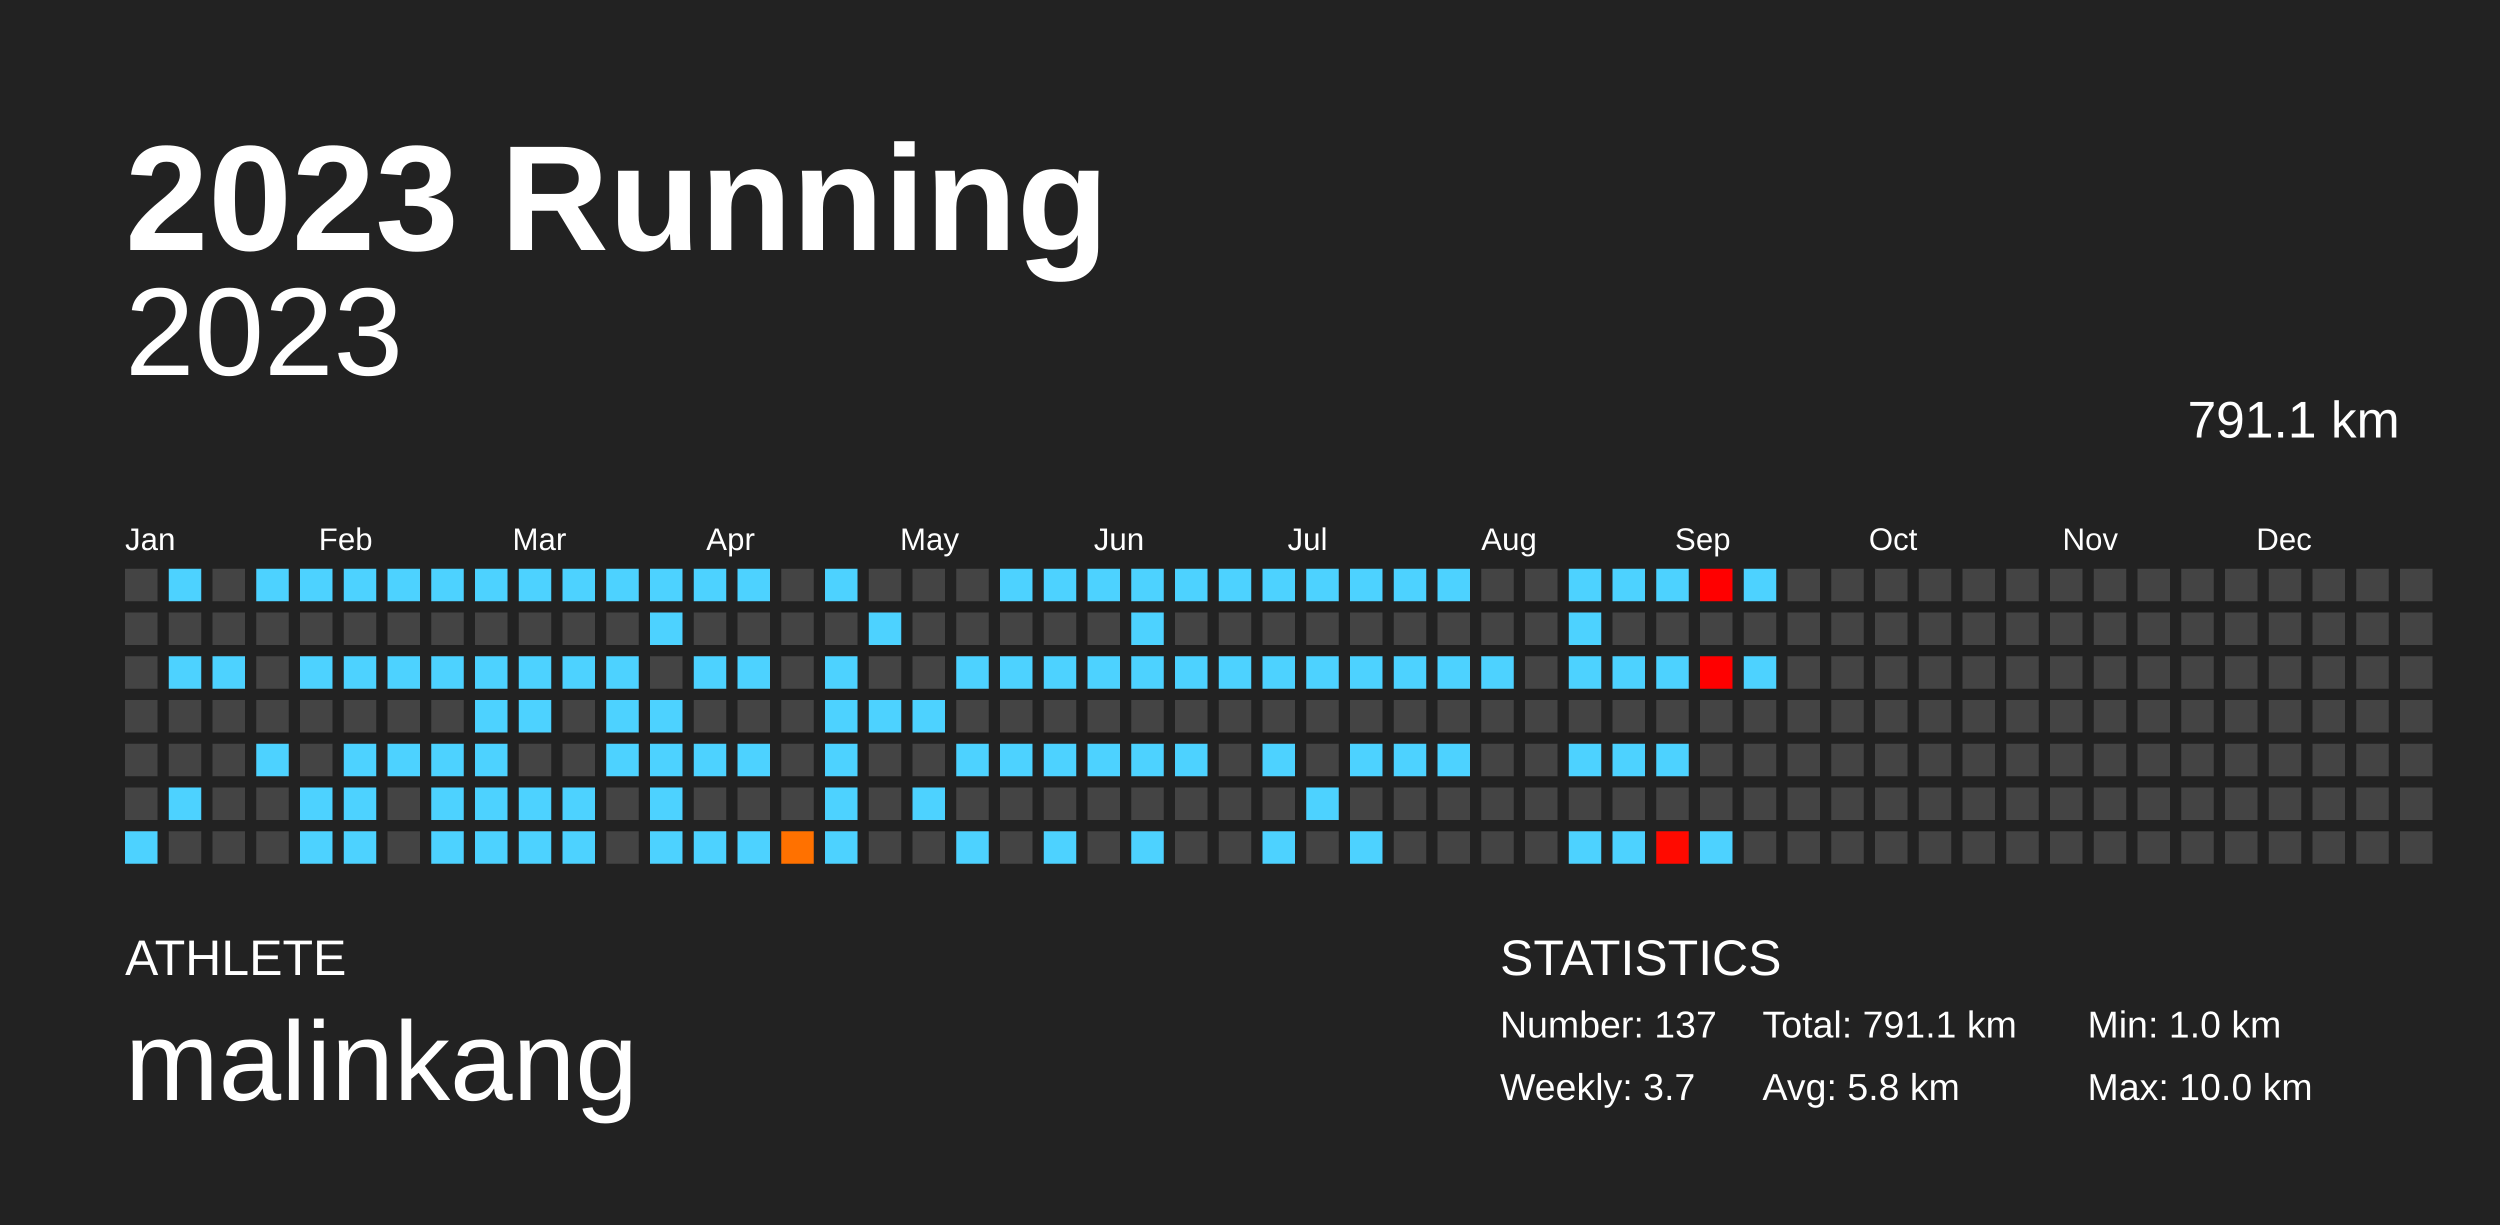
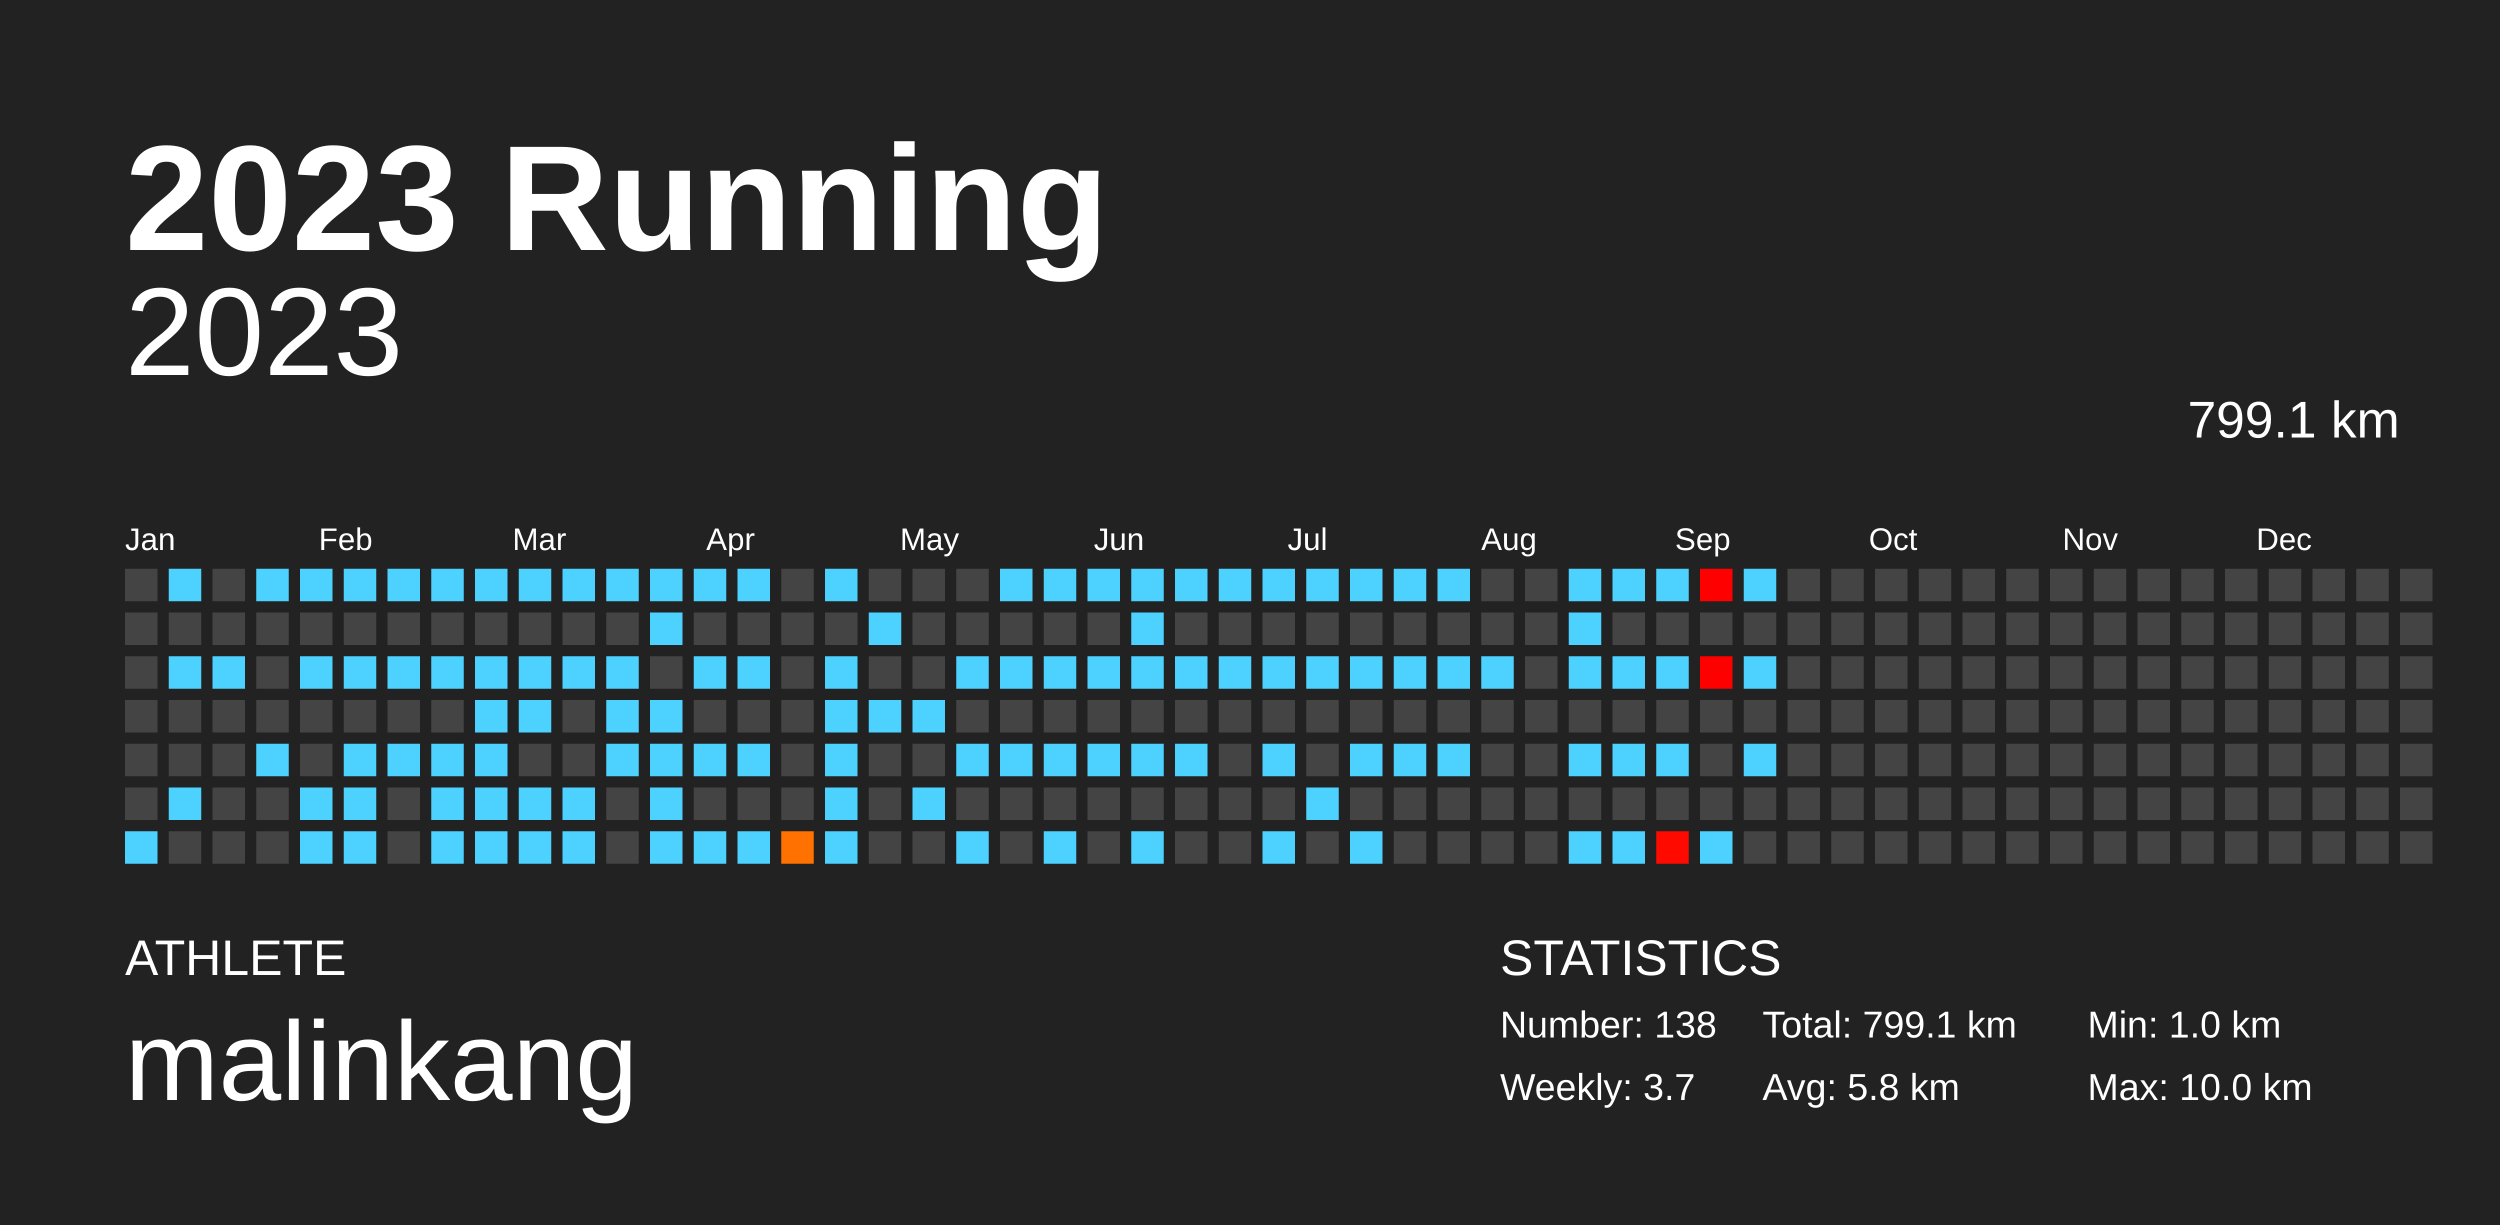
<svg xmlns="http://www.w3.org/2000/svg" baseProfile="full" height="98mm" version="1.1" viewBox="0,0,200,98" width="200mm">
  <defs />
  <rect fill="#222222" height="98" width="200" x="0" y="0" />
  <text fill="#FFFFFF" style="font-size:12px; font-family:Arial; font-weight:bold;" x="10" y="20">2023 Running</text>
  <text fill="#FFFFFF" style="font-size:4px; font-family:Arial" x="10" y="78">ATHLETE</text>
  <text fill="#FFFFFF" style="font-size:9px; font-family:Arial" x="10" y="88">malinkang</text>
  <text fill="#FFFFFF" style="font-size:4px; font-family:Arial" x="120" y="78">STATISTICS</text>
-   <text fill="#FFFFFF" style="font-size:3px; font-family:Arial" x="120" y="83">Number: 137</text>
+   <text fill="#FFFFFF" style="font-size:3px; font-family:Arial" x="120" y="83">Number: 138</text>
  <text fill="#FFFFFF" style="font-size:3px; font-family:Arial" x="120" y="88">Weekly: 3.7</text>
-   <text fill="#FFFFFF" style="font-size:3px; font-family:Arial" x="141" y="83">Total: 791.1 km</text>
+   <text fill="#FFFFFF" style="font-size:3px; font-family:Arial" x="141" y="83">Total: 799.1 km</text>
  <text fill="#FFFFFF" style="font-size:3px; font-family:Arial" x="141" y="88">Avg: 5.8 km</text>
  <text fill="#FFFFFF" style="font-size:3px; font-family:Arial" x="167" y="83">Min: 1.0 km</text>
  <text fill="#FFFFFF" style="font-size:3px; font-family:Arial" x="167" y="88">Max: 10.0 km</text>
  <text alignment-baseline="hanging" fill="#FFFFFF" style="font-size:10.0px; font-family:Arial;" x="10" y="30">2023</text>
-   <text alignment-baseline="hanging" fill="#FFFFFF" style="font-size:4.125px; font-family:Arial;" x="175" y="35">791.1 km</text>
+   <text alignment-baseline="hanging" fill="#FFFFFF" style="font-size:4.125px; font-family:Arial;" x="175" y="35">799.1 km</text>
  <text fill="#FFFFFF" style="font-size:2.5px; font-family:Arial" x="10.0" y="44">Jan</text>
  <text fill="#FFFFFF" style="font-size:2.5px; font-family:Arial" x="25.5" y="44">Feb</text>
  <text fill="#FFFFFF" style="font-size:2.5px; font-family:Arial" x="41.0" y="44">Mar</text>
  <text fill="#FFFFFF" style="font-size:2.5px; font-family:Arial" x="56.5" y="44">Apr</text>
  <text fill="#FFFFFF" style="font-size:2.5px; font-family:Arial" x="72.0" y="44">May</text>
  <text fill="#FFFFFF" style="font-size:2.5px; font-family:Arial" x="87.5" y="44">Jun</text>
  <text fill="#FFFFFF" style="font-size:2.5px; font-family:Arial" x="103.0" y="44">Jul</text>
  <text fill="#FFFFFF" style="font-size:2.5px; font-family:Arial" x="118.5" y="44">Aug</text>
  <text fill="#FFFFFF" style="font-size:2.5px; font-family:Arial" x="134.0" y="44">Sep</text>
  <text fill="#FFFFFF" style="font-size:2.5px; font-family:Arial" x="149.5" y="44">Oct</text>
  <text fill="#FFFFFF" style="font-size:2.5px; font-family:Arial" x="165.0" y="44">Nov</text>
  <text fill="#FFFFFF" style="font-size:2.5px; font-family:Arial" x="180.5" y="44">Dec</text>
  <rect fill="#444444" height="2.6" width="2.6" x="10.0" y="45.5" />
  <rect fill="#444444" height="2.6" width="2.6" x="10.0" y="49.0" />
  <rect fill="#444444" height="2.6" width="2.6" x="10.0" y="52.5" />
  <rect fill="#444444" height="2.6" width="2.6" x="10.0" y="56.0" />
  <rect fill="#444444" height="2.6" width="2.6" x="10.0" y="59.5" />
  <rect fill="#444444" height="2.6" width="2.6" x="10.0" y="63.0" />
  <rect fill="#4dd2ff" height="2.6" width="2.6" x="10.0" y="66.5" />
  <rect fill="#4dd2ff" height="2.6" width="2.6" x="13.5" y="45.5" />
  <rect fill="#444444" height="2.6" width="2.6" x="13.5" y="49.0" />
  <rect fill="#4dd2ff" height="2.6" width="2.6" x="13.5" y="52.5" />
  <rect fill="#444444" height="2.6" width="2.6" x="13.5" y="56.0" />
  <rect fill="#444444" height="2.6" width="2.6" x="13.5" y="59.5" />
  <rect fill="#4dd2ff" height="2.6" width="2.6" x="13.5" y="63.0" />
  <rect fill="#444444" height="2.6" width="2.6" x="13.5" y="66.5" />
  <rect fill="#444444" height="2.6" width="2.6" x="17.0" y="45.5" />
  <rect fill="#444444" height="2.6" width="2.6" x="17.0" y="49.0" />
  <rect fill="#4dd2ff" height="2.6" width="2.6" x="17.0" y="52.5" />
  <rect fill="#444444" height="2.6" width="2.6" x="17.0" y="56.0" />
  <rect fill="#444444" height="2.6" width="2.6" x="17.0" y="59.5" />
  <rect fill="#444444" height="2.6" width="2.6" x="17.0" y="63.0" />
  <rect fill="#444444" height="2.6" width="2.6" x="17.0" y="66.5" />
  <rect fill="#4dd2ff" height="2.6" width="2.6" x="20.5" y="45.5" />
  <rect fill="#444444" height="2.6" width="2.6" x="20.5" y="49.0" />
  <rect fill="#444444" height="2.6" width="2.6" x="20.5" y="52.5" />
  <rect fill="#444444" height="2.6" width="2.6" x="20.5" y="56.0" />
  <rect fill="#4dd2ff" height="2.6" width="2.6" x="20.5" y="59.5" />
  <rect fill="#444444" height="2.6" width="2.6" x="20.5" y="63.0" />
  <rect fill="#444444" height="2.6" width="2.6" x="20.5" y="66.5" />
  <rect fill="#4dd2ff" height="2.6" width="2.6" x="24.0" y="45.5" />
  <rect fill="#444444" height="2.6" width="2.6" x="24.0" y="49.0" />
  <rect fill="#4dd2ff" height="2.6" width="2.6" x="24.0" y="52.5" />
  <rect fill="#444444" height="2.6" width="2.6" x="24.0" y="56.0" />
  <rect fill="#444444" height="2.6" width="2.6" x="24.0" y="59.5" />
  <rect fill="#4dd2ff" height="2.6" width="2.6" x="24.0" y="63.0" />
  <rect fill="#4dd2ff" height="2.6" width="2.6" x="24.0" y="66.5" />
  <rect fill="#4dd2ff" height="2.6" width="2.6" x="27.5" y="45.5" />
  <rect fill="#444444" height="2.6" width="2.6" x="27.5" y="49.0" />
  <rect fill="#4dd2ff" height="2.6" width="2.6" x="27.5" y="52.5" />
  <rect fill="#444444" height="2.6" width="2.6" x="27.5" y="56.0" />
  <rect fill="#4dd2ff" height="2.6" width="2.6" x="27.5" y="59.5" />
  <rect fill="#4dd2ff" height="2.6" width="2.6" x="27.5" y="63.0" />
  <rect fill="#4dd2ff" height="2.6" width="2.6" x="27.5" y="66.5" />
  <rect fill="#4dd2ff" height="2.6" width="2.6" x="31.0" y="45.5" />
  <rect fill="#444444" height="2.6" width="2.6" x="31.0" y="49.0" />
  <rect fill="#4dd2ff" height="2.6" width="2.6" x="31.0" y="52.5" />
  <rect fill="#444444" height="2.6" width="2.6" x="31.0" y="56.0" />
  <rect fill="#4dd2ff" height="2.6" width="2.6" x="31.0" y="59.5" />
  <rect fill="#444444" height="2.6" width="2.6" x="31.0" y="63.0" />
  <rect fill="#444444" height="2.6" width="2.6" x="31.0" y="66.5" />
  <rect fill="#4dd2ff" height="2.6" width="2.6" x="34.5" y="45.5" />
  <rect fill="#444444" height="2.6" width="2.6" x="34.5" y="49.0" />
  <rect fill="#4dd2ff" height="2.6" width="2.6" x="34.5" y="52.5" />
  <rect fill="#444444" height="2.6" width="2.6" x="34.5" y="56.0" />
  <rect fill="#4dd2ff" height="2.6" width="2.6" x="34.5" y="59.5" />
  <rect fill="#4dd2ff" height="2.6" width="2.6" x="34.5" y="63.0" />
  <rect fill="#4dd2ff" height="2.6" width="2.6" x="34.5" y="66.5" />
  <rect fill="#4dd2ff" height="2.6" width="2.6" x="38.0" y="45.5" />
  <rect fill="#444444" height="2.6" width="2.6" x="38.0" y="49.0" />
  <rect fill="#4dd2ff" height="2.6" width="2.6" x="38.0" y="52.5" />
  <rect fill="#4dd2ff" height="2.6" width="2.6" x="38.0" y="56.0" />
  <rect fill="#4dd2ff" height="2.6" width="2.6" x="38.0" y="59.5" />
  <rect fill="#4dd2ff" height="2.6" width="2.6" x="38.0" y="63.0" />
  <rect fill="#4dd2ff" height="2.6" width="2.6" x="38.0" y="66.5" />
  <rect fill="#4dd2ff" height="2.6" width="2.6" x="41.5" y="45.5" />
  <rect fill="#444444" height="2.6" width="2.6" x="41.5" y="49.0" />
  <rect fill="#4dd2ff" height="2.6" width="2.6" x="41.5" y="52.5" />
  <rect fill="#4dd2ff" height="2.6" width="2.6" x="41.5" y="56.0" />
  <rect fill="#444444" height="2.6" width="2.6" x="41.5" y="59.5" />
  <rect fill="#4dd2ff" height="2.6" width="2.6" x="41.5" y="63.0" />
  <rect fill="#4dd2ff" height="2.6" width="2.6" x="41.5" y="66.5" />
  <rect fill="#4dd2ff" height="2.6" width="2.6" x="45.0" y="45.5" />
  <rect fill="#444444" height="2.6" width="2.6" x="45.0" y="49.0" />
  <rect fill="#4dd2ff" height="2.6" width="2.6" x="45.0" y="52.5" />
  <rect fill="#444444" height="2.6" width="2.6" x="45.0" y="56.0" />
  <rect fill="#444444" height="2.6" width="2.6" x="45.0" y="59.5" />
  <rect fill="#4dd2ff" height="2.6" width="2.6" x="45.0" y="63.0" />
  <rect fill="#4dd2ff" height="2.6" width="2.6" x="45.0" y="66.5" />
  <rect fill="#4dd2ff" height="2.6" width="2.6" x="48.5" y="45.5" />
  <rect fill="#444444" height="2.6" width="2.6" x="48.5" y="49.0" />
  <rect fill="#4dd2ff" height="2.6" width="2.6" x="48.5" y="52.5" />
  <rect fill="#4dd2ff" height="2.6" width="2.6" x="48.5" y="56.0" />
  <rect fill="#4dd2ff" height="2.6" width="2.6" x="48.5" y="59.5" />
  <rect fill="#444444" height="2.6" width="2.6" x="48.5" y="63.0" />
  <rect fill="#444444" height="2.6" width="2.6" x="48.5" y="66.5" />
  <rect fill="#4dd2ff" height="2.6" width="2.6" x="52.0" y="45.5" />
  <rect fill="#4dd2ff" height="2.6" width="2.6" x="52.0" y="49.0" />
  <rect fill="#444444" height="2.6" width="2.6" x="52.0" y="52.5" />
  <rect fill="#4dd2ff" height="2.6" width="2.6" x="52.0" y="56.0" />
  <rect fill="#4dd2ff" height="2.6" width="2.6" x="52.0" y="59.5" />
  <rect fill="#4dd2ff" height="2.6" width="2.6" x="52.0" y="63.0" />
  <rect fill="#4dd2ff" height="2.6" width="2.6" x="52.0" y="66.5" />
  <rect fill="#4dd2ff" height="2.6" width="2.6" x="55.5" y="45.5" />
  <rect fill="#444444" height="2.6" width="2.6" x="55.5" y="49.0" />
  <rect fill="#4dd2ff" height="2.6" width="2.6" x="55.5" y="52.5" />
  <rect fill="#444444" height="2.6" width="2.6" x="55.5" y="56.0" />
  <rect fill="#4dd2ff" height="2.6" width="2.6" x="55.5" y="59.5" />
  <rect fill="#444444" height="2.6" width="2.6" x="55.5" y="63.0" />
  <rect fill="#4dd2ff" height="2.6" width="2.6" x="55.5" y="66.5" />
  <rect fill="#4dd2ff" height="2.6" width="2.6" x="59.0" y="45.5" />
  <rect fill="#444444" height="2.6" width="2.6" x="59.0" y="49.0" />
  <rect fill="#4dd2ff" height="2.6" width="2.6" x="59.0" y="52.5" />
  <rect fill="#444444" height="2.6" width="2.6" x="59.0" y="56.0" />
  <rect fill="#4dd2ff" height="2.6" width="2.6" x="59.0" y="59.5" />
  <rect fill="#444444" height="2.6" width="2.6" x="59.0" y="63.0" />
  <rect fill="#4dd2ff" height="2.6" width="2.6" x="59.0" y="66.5" />
  <rect fill="#444444" height="2.6" width="2.6" x="62.5" y="45.5" />
  <rect fill="#444444" height="2.6" width="2.6" x="62.5" y="49.0" />
  <rect fill="#444444" height="2.6" width="2.6" x="62.5" y="52.5" />
  <rect fill="#444444" height="2.6" width="2.6" x="62.5" y="56.0" />
  <rect fill="#444444" height="2.6" width="2.6" x="62.5" y="59.5" />
  <rect fill="#444444" height="2.6" width="2.6" x="62.5" y="63.0" />
  <rect fill="#ff7100" height="2.6" width="2.6" x="62.5" y="66.5" />
  <rect fill="#4dd2ff" height="2.6" width="2.6" x="66.0" y="45.5" />
  <rect fill="#444444" height="2.6" width="2.6" x="66.0" y="49.0" />
  <rect fill="#4dd2ff" height="2.6" width="2.6" x="66.0" y="52.5" />
  <rect fill="#4dd2ff" height="2.6" width="2.6" x="66.0" y="56.0" />
  <rect fill="#4dd2ff" height="2.6" width="2.6" x="66.0" y="59.5" />
  <rect fill="#4dd2ff" height="2.6" width="2.6" x="66.0" y="63.0" />
  <rect fill="#4dd2ff" height="2.6" width="2.6" x="66.0" y="66.5" />
  <rect fill="#444444" height="2.6" width="2.6" x="69.5" y="45.5" />
  <rect fill="#4dd2ff" height="2.6" width="2.6" x="69.5" y="49.0" />
  <rect fill="#444444" height="2.6" width="2.6" x="69.5" y="52.5" />
  <rect fill="#4dd2ff" height="2.6" width="2.6" x="69.5" y="56.0" />
  <rect fill="#444444" height="2.6" width="2.6" x="69.5" y="59.5" />
  <rect fill="#444444" height="2.6" width="2.6" x="69.5" y="63.0" />
  <rect fill="#444444" height="2.6" width="2.6" x="69.5" y="66.5" />
  <rect fill="#444444" height="2.6" width="2.6" x="73.0" y="45.5" />
  <rect fill="#444444" height="2.6" width="2.6" x="73.0" y="49.0" />
  <rect fill="#444444" height="2.6" width="2.6" x="73.0" y="52.5" />
  <rect fill="#4dd2ff" height="2.6" width="2.6" x="73.0" y="56.0" />
  <rect fill="#444444" height="2.6" width="2.6" x="73.0" y="59.5" />
  <rect fill="#4dd2ff" height="2.6" width="2.6" x="73.0" y="63.0" />
  <rect fill="#444444" height="2.6" width="2.6" x="73.0" y="66.5" />
  <rect fill="#444444" height="2.6" width="2.6" x="76.5" y="45.5" />
  <rect fill="#444444" height="2.6" width="2.6" x="76.5" y="49.0" />
  <rect fill="#4dd2ff" height="2.6" width="2.6" x="76.5" y="52.5" />
  <rect fill="#444444" height="2.6" width="2.6" x="76.5" y="56.0" />
  <rect fill="#4dd2ff" height="2.6" width="2.6" x="76.5" y="59.5" />
  <rect fill="#444444" height="2.6" width="2.6" x="76.5" y="63.0" />
  <rect fill="#4dd2ff" height="2.6" width="2.6" x="76.5" y="66.5" />
  <rect fill="#4dd2ff" height="2.6" width="2.6" x="80.0" y="45.5" />
  <rect fill="#444444" height="2.6" width="2.6" x="80.0" y="49.0" />
  <rect fill="#4dd2ff" height="2.6" width="2.6" x="80.0" y="52.5" />
  <rect fill="#444444" height="2.6" width="2.6" x="80.0" y="56.0" />
  <rect fill="#4dd2ff" height="2.6" width="2.6" x="80.0" y="59.5" />
  <rect fill="#444444" height="2.6" width="2.6" x="80.0" y="63.0" />
  <rect fill="#444444" height="2.6" width="2.6" x="80.0" y="66.5" />
  <rect fill="#4dd2ff" height="2.6" width="2.6" x="83.5" y="45.5" />
  <rect fill="#444444" height="2.6" width="2.6" x="83.5" y="49.0" />
  <rect fill="#4dd2ff" height="2.6" width="2.6" x="83.5" y="52.5" />
  <rect fill="#444444" height="2.6" width="2.6" x="83.5" y="56.0" />
  <rect fill="#4dd2ff" height="2.6" width="2.6" x="83.5" y="59.5" />
  <rect fill="#444444" height="2.6" width="2.6" x="83.5" y="63.0" />
  <rect fill="#4dd2ff" height="2.6" width="2.6" x="83.5" y="66.5" />
  <rect fill="#4dd2ff" height="2.6" width="2.6" x="87.0" y="45.5" />
  <rect fill="#444444" height="2.6" width="2.6" x="87.0" y="49.0" />
  <rect fill="#4dd2ff" height="2.6" width="2.6" x="87.0" y="52.5" />
  <rect fill="#444444" height="2.6" width="2.6" x="87.0" y="56.0" />
  <rect fill="#4dd2ff" height="2.6" width="2.6" x="87.0" y="59.5" />
  <rect fill="#444444" height="2.6" width="2.6" x="87.0" y="63.0" />
  <rect fill="#444444" height="2.6" width="2.6" x="87.0" y="66.5" />
  <rect fill="#4dd2ff" height="2.6" width="2.6" x="90.5" y="45.5" />
  <rect fill="#4dd2ff" height="2.6" width="2.6" x="90.5" y="49.0" />
  <rect fill="#4dd2ff" height="2.6" width="2.6" x="90.5" y="52.5" />
  <rect fill="#444444" height="2.6" width="2.6" x="90.5" y="56.0" />
  <rect fill="#4dd2ff" height="2.6" width="2.6" x="90.5" y="59.5" />
  <rect fill="#444444" height="2.6" width="2.6" x="90.5" y="63.0" />
  <rect fill="#4dd2ff" height="2.6" width="2.6" x="90.5" y="66.5" />
  <rect fill="#4dd2ff" height="2.6" width="2.6" x="94.0" y="45.5" />
  <rect fill="#444444" height="2.6" width="2.6" x="94.0" y="49.0" />
  <rect fill="#4dd2ff" height="2.6" width="2.6" x="94.0" y="52.5" />
  <rect fill="#444444" height="2.6" width="2.6" x="94.0" y="56.0" />
  <rect fill="#4dd2ff" height="2.6" width="2.6" x="94.0" y="59.5" />
  <rect fill="#444444" height="2.6" width="2.6" x="94.0" y="63.0" />
  <rect fill="#444444" height="2.6" width="2.6" x="94.0" y="66.5" />
  <rect fill="#4dd2ff" height="2.6" width="2.6" x="97.5" y="45.5" />
  <rect fill="#444444" height="2.6" width="2.6" x="97.5" y="49.0" />
  <rect fill="#4dd2ff" height="2.6" width="2.6" x="97.5" y="52.5" />
  <rect fill="#444444" height="2.6" width="2.6" x="97.5" y="56.0" />
  <rect fill="#444444" height="2.6" width="2.6" x="97.5" y="59.5" />
  <rect fill="#444444" height="2.6" width="2.6" x="97.5" y="63.0" />
  <rect fill="#444444" height="2.6" width="2.6" x="97.5" y="66.5" />
  <rect fill="#4dd2ff" height="2.6" width="2.6" x="101.0" y="45.5" />
  <rect fill="#444444" height="2.6" width="2.6" x="101.0" y="49.0" />
  <rect fill="#4dd2ff" height="2.6" width="2.6" x="101.0" y="52.5" />
  <rect fill="#444444" height="2.6" width="2.6" x="101.0" y="56.0" />
  <rect fill="#4dd2ff" height="2.6" width="2.6" x="101.0" y="59.5" />
  <rect fill="#444444" height="2.6" width="2.6" x="101.0" y="63.0" />
  <rect fill="#4dd2ff" height="2.6" width="2.6" x="101.0" y="66.5" />
  <rect fill="#4dd2ff" height="2.6" width="2.6" x="104.5" y="45.5" />
  <rect fill="#444444" height="2.6" width="2.6" x="104.5" y="49.0" />
  <rect fill="#4dd2ff" height="2.6" width="2.6" x="104.5" y="52.5" />
  <rect fill="#444444" height="2.6" width="2.6" x="104.5" y="56.0" />
  <rect fill="#444444" height="2.6" width="2.6" x="104.5" y="59.5" />
  <rect fill="#4dd2ff" height="2.6" width="2.6" x="104.5" y="63.0" />
  <rect fill="#444444" height="2.6" width="2.6" x="104.5" y="66.5" />
  <rect fill="#4dd2ff" height="2.6" width="2.6" x="108.0" y="45.5" />
  <rect fill="#444444" height="2.6" width="2.6" x="108.0" y="49.0" />
  <rect fill="#4dd2ff" height="2.6" width="2.6" x="108.0" y="52.5" />
  <rect fill="#444444" height="2.6" width="2.6" x="108.0" y="56.0" />
  <rect fill="#4dd2ff" height="2.6" width="2.6" x="108.0" y="59.5" />
  <rect fill="#444444" height="2.6" width="2.6" x="108.0" y="63.0" />
  <rect fill="#4dd2ff" height="2.6" width="2.6" x="108.0" y="66.5" />
  <rect fill="#4dd2ff" height="2.6" width="2.6" x="111.5" y="45.5" />
  <rect fill="#444444" height="2.6" width="2.6" x="111.5" y="49.0" />
  <rect fill="#4dd2ff" height="2.6" width="2.6" x="111.5" y="52.5" />
  <rect fill="#444444" height="2.6" width="2.6" x="111.5" y="56.0" />
  <rect fill="#4dd2ff" height="2.6" width="2.6" x="111.5" y="59.5" />
  <rect fill="#444444" height="2.6" width="2.6" x="111.5" y="63.0" />
  <rect fill="#444444" height="2.6" width="2.6" x="111.5" y="66.5" />
  <rect fill="#4dd2ff" height="2.6" width="2.6" x="115.0" y="45.5" />
  <rect fill="#444444" height="2.6" width="2.6" x="115.0" y="49.0" />
  <rect fill="#4dd2ff" height="2.6" width="2.6" x="115.0" y="52.5" />
  <rect fill="#444444" height="2.6" width="2.6" x="115.0" y="56.0" />
  <rect fill="#4dd2ff" height="2.6" width="2.6" x="115.0" y="59.5" />
  <rect fill="#444444" height="2.6" width="2.6" x="115.0" y="63.0" />
  <rect fill="#444444" height="2.6" width="2.6" x="115.0" y="66.5" />
  <rect fill="#444444" height="2.6" width="2.6" x="118.5" y="45.5" />
  <rect fill="#444444" height="2.6" width="2.6" x="118.5" y="49.0" />
  <rect fill="#4dd2ff" height="2.6" width="2.6" x="118.5" y="52.5" />
  <rect fill="#444444" height="2.6" width="2.6" x="118.5" y="56.0" />
  <rect fill="#444444" height="2.6" width="2.6" x="118.5" y="59.5" />
  <rect fill="#444444" height="2.6" width="2.6" x="118.5" y="63.0" />
  <rect fill="#444444" height="2.6" width="2.6" x="118.5" y="66.5" />
  <rect fill="#444444" height="2.6" width="2.6" x="122.0" y="45.5" />
  <rect fill="#444444" height="2.6" width="2.6" x="122.0" y="49.0" />
  <rect fill="#444444" height="2.6" width="2.6" x="122.0" y="52.5" />
  <rect fill="#444444" height="2.6" width="2.6" x="122.0" y="56.0" />
  <rect fill="#444444" height="2.6" width="2.6" x="122.0" y="59.5" />
  <rect fill="#444444" height="2.6" width="2.6" x="122.0" y="63.0" />
  <rect fill="#444444" height="2.6" width="2.6" x="122.0" y="66.5" />
  <rect fill="#4dd2ff" height="2.6" width="2.6" x="125.5" y="45.5" />
  <rect fill="#4dd2ff" height="2.6" width="2.6" x="125.5" y="49.0" />
  <rect fill="#4dd2ff" height="2.6" width="2.6" x="125.5" y="52.5" />
  <rect fill="#444444" height="2.6" width="2.6" x="125.5" y="56.0" />
  <rect fill="#4dd2ff" height="2.6" width="2.6" x="125.5" y="59.5" />
  <rect fill="#444444" height="2.6" width="2.6" x="125.5" y="63.0" />
  <rect fill="#4dd2ff" height="2.6" width="2.6" x="125.5" y="66.5" />
  <rect fill="#4dd2ff" height="2.6" width="2.6" x="129.0" y="45.5" />
  <rect fill="#444444" height="2.6" width="2.6" x="129.0" y="49.0" />
  <rect fill="#4dd2ff" height="2.6" width="2.6" x="129.0" y="52.5" />
  <rect fill="#444444" height="2.6" width="2.6" x="129.0" y="56.0" />
  <rect fill="#4dd2ff" height="2.6" width="2.6" x="129.0" y="59.5" />
  <rect fill="#444444" height="2.6" width="2.6" x="129.0" y="63.0" />
  <rect fill="#4dd2ff" height="2.6" width="2.6" x="129.0" y="66.5" />
  <rect fill="#4dd2ff" height="2.6" width="2.6" x="132.5" y="45.5" />
  <rect fill="#444444" height="2.6" width="2.6" x="132.5" y="49.0" />
  <rect fill="#4dd2ff" height="2.6" width="2.6" x="132.5" y="52.5" />
  <rect fill="#444444" height="2.6" width="2.6" x="132.5" y="56.0" />
  <rect fill="#4dd2ff" height="2.6" width="2.6" x="132.5" y="59.5" />
  <rect fill="#444444" height="2.6" width="2.6" x="132.5" y="63.0" />
  <rect fill="#ff0a00" height="2.6" width="2.6" x="132.5" y="66.5" />
  <rect fill="#ff0000" height="2.6" width="2.6" x="136.0" y="45.5" />
  <rect fill="#444444" height="2.6" width="2.6" x="136.0" y="49.0" />
  <rect fill="#ff0000" height="2.6" width="2.6" x="136.0" y="52.5" />
  <rect fill="#444444" height="2.6" width="2.6" x="136.0" y="56.0" />
  <rect fill="#444444" height="2.6" width="2.6" x="136.0" y="59.5" />
  <rect fill="#444444" height="2.6" width="2.6" x="136.0" y="63.0" />
  <rect fill="#4dd2ff" height="2.6" width="2.6" x="136.0" y="66.5" />
  <rect fill="#4dd2ff" height="2.6" width="2.6" x="139.5" y="45.5" />
  <rect fill="#444444" height="2.6" width="2.6" x="139.5" y="49.0" />
  <rect fill="#4dd2ff" height="2.6" width="2.6" x="139.5" y="52.5" />
  <rect fill="#444444" height="2.6" width="2.6" x="139.5" y="56.0" />
-   <rect fill="#444444" height="2.6" width="2.6" x="139.5" y="59.5" />
+   <rect fill="#4dd2ff" height="2.6" width="2.6" x="139.5" y="59.5" />
  <rect fill="#444444" height="2.6" width="2.6" x="139.5" y="63.0" />
  <rect fill="#444444" height="2.6" width="2.6" x="139.5" y="66.5" />
  <rect fill="#444444" height="2.6" width="2.6" x="143.0" y="45.5" />
  <rect fill="#444444" height="2.6" width="2.6" x="143.0" y="49.0" />
  <rect fill="#444444" height="2.6" width="2.6" x="143.0" y="52.5" />
  <rect fill="#444444" height="2.6" width="2.6" x="143.0" y="56.0" />
  <rect fill="#444444" height="2.6" width="2.6" x="143.0" y="59.5" />
  <rect fill="#444444" height="2.6" width="2.6" x="143.0" y="63.0" />
  <rect fill="#444444" height="2.6" width="2.6" x="143.0" y="66.5" />
  <rect fill="#444444" height="2.6" width="2.6" x="146.5" y="45.5" />
  <rect fill="#444444" height="2.6" width="2.6" x="146.5" y="49.0" />
  <rect fill="#444444" height="2.6" width="2.6" x="146.5" y="52.5" />
  <rect fill="#444444" height="2.6" width="2.6" x="146.5" y="56.0" />
  <rect fill="#444444" height="2.6" width="2.6" x="146.5" y="59.5" />
  <rect fill="#444444" height="2.6" width="2.6" x="146.5" y="63.0" />
  <rect fill="#444444" height="2.6" width="2.6" x="146.5" y="66.5" />
  <rect fill="#444444" height="2.6" width="2.6" x="150.0" y="45.5" />
  <rect fill="#444444" height="2.6" width="2.6" x="150.0" y="49.0" />
  <rect fill="#444444" height="2.6" width="2.6" x="150.0" y="52.5" />
  <rect fill="#444444" height="2.6" width="2.6" x="150.0" y="56.0" />
  <rect fill="#444444" height="2.6" width="2.6" x="150.0" y="59.5" />
  <rect fill="#444444" height="2.6" width="2.6" x="150.0" y="63.0" />
  <rect fill="#444444" height="2.6" width="2.6" x="150.0" y="66.5" />
  <rect fill="#444444" height="2.6" width="2.6" x="153.5" y="45.5" />
  <rect fill="#444444" height="2.6" width="2.6" x="153.5" y="49.0" />
  <rect fill="#444444" height="2.6" width="2.6" x="153.5" y="52.5" />
  <rect fill="#444444" height="2.6" width="2.6" x="153.5" y="56.0" />
  <rect fill="#444444" height="2.6" width="2.6" x="153.5" y="59.5" />
  <rect fill="#444444" height="2.6" width="2.6" x="153.5" y="63.0" />
  <rect fill="#444444" height="2.6" width="2.6" x="153.5" y="66.5" />
  <rect fill="#444444" height="2.6" width="2.6" x="157.0" y="45.5" />
  <rect fill="#444444" height="2.6" width="2.6" x="157.0" y="49.0" />
  <rect fill="#444444" height="2.6" width="2.6" x="157.0" y="52.5" />
  <rect fill="#444444" height="2.6" width="2.6" x="157.0" y="56.0" />
  <rect fill="#444444" height="2.6" width="2.6" x="157.0" y="59.5" />
  <rect fill="#444444" height="2.6" width="2.6" x="157.0" y="63.0" />
  <rect fill="#444444" height="2.6" width="2.6" x="157.0" y="66.5" />
  <rect fill="#444444" height="2.6" width="2.6" x="160.5" y="45.5" />
  <rect fill="#444444" height="2.6" width="2.6" x="160.5" y="49.0" />
  <rect fill="#444444" height="2.6" width="2.6" x="160.5" y="52.5" />
  <rect fill="#444444" height="2.6" width="2.6" x="160.5" y="56.0" />
  <rect fill="#444444" height="2.6" width="2.6" x="160.5" y="59.5" />
  <rect fill="#444444" height="2.6" width="2.6" x="160.5" y="63.0" />
  <rect fill="#444444" height="2.6" width="2.6" x="160.5" y="66.5" />
  <rect fill="#444444" height="2.6" width="2.6" x="164.0" y="45.5" />
  <rect fill="#444444" height="2.6" width="2.6" x="164.0" y="49.0" />
  <rect fill="#444444" height="2.6" width="2.6" x="164.0" y="52.5" />
  <rect fill="#444444" height="2.6" width="2.6" x="164.0" y="56.0" />
  <rect fill="#444444" height="2.6" width="2.6" x="164.0" y="59.5" />
  <rect fill="#444444" height="2.6" width="2.6" x="164.0" y="63.0" />
  <rect fill="#444444" height="2.6" width="2.6" x="164.0" y="66.5" />
  <rect fill="#444444" height="2.6" width="2.6" x="167.5" y="45.5" />
  <rect fill="#444444" height="2.6" width="2.6" x="167.5" y="49.0" />
  <rect fill="#444444" height="2.6" width="2.6" x="167.5" y="52.5" />
  <rect fill="#444444" height="2.6" width="2.6" x="167.5" y="56.0" />
  <rect fill="#444444" height="2.6" width="2.6" x="167.5" y="59.5" />
  <rect fill="#444444" height="2.6" width="2.6" x="167.5" y="63.0" />
  <rect fill="#444444" height="2.6" width="2.6" x="167.5" y="66.5" />
  <rect fill="#444444" height="2.6" width="2.6" x="171.0" y="45.5" />
  <rect fill="#444444" height="2.6" width="2.6" x="171.0" y="49.0" />
  <rect fill="#444444" height="2.6" width="2.6" x="171.0" y="52.5" />
  <rect fill="#444444" height="2.6" width="2.6" x="171.0" y="56.0" />
  <rect fill="#444444" height="2.6" width="2.6" x="171.0" y="59.5" />
  <rect fill="#444444" height="2.6" width="2.6" x="171.0" y="63.0" />
  <rect fill="#444444" height="2.6" width="2.6" x="171.0" y="66.5" />
  <rect fill="#444444" height="2.6" width="2.6" x="174.5" y="45.5" />
  <rect fill="#444444" height="2.6" width="2.6" x="174.5" y="49.0" />
  <rect fill="#444444" height="2.6" width="2.6" x="174.5" y="52.5" />
  <rect fill="#444444" height="2.6" width="2.6" x="174.5" y="56.0" />
  <rect fill="#444444" height="2.6" width="2.6" x="174.5" y="59.5" />
  <rect fill="#444444" height="2.6" width="2.6" x="174.5" y="63.0" />
  <rect fill="#444444" height="2.6" width="2.6" x="174.5" y="66.5" />
  <rect fill="#444444" height="2.6" width="2.6" x="178.0" y="45.5" />
  <rect fill="#444444" height="2.6" width="2.6" x="178.0" y="49.0" />
  <rect fill="#444444" height="2.6" width="2.6" x="178.0" y="52.5" />
  <rect fill="#444444" height="2.6" width="2.6" x="178.0" y="56.0" />
  <rect fill="#444444" height="2.6" width="2.6" x="178.0" y="59.5" />
  <rect fill="#444444" height="2.6" width="2.6" x="178.0" y="63.0" />
  <rect fill="#444444" height="2.6" width="2.6" x="178.0" y="66.5" />
  <rect fill="#444444" height="2.6" width="2.6" x="181.5" y="45.5" />
  <rect fill="#444444" height="2.6" width="2.6" x="181.5" y="49.0" />
  <rect fill="#444444" height="2.6" width="2.6" x="181.5" y="52.5" />
  <rect fill="#444444" height="2.6" width="2.6" x="181.5" y="56.0" />
  <rect fill="#444444" height="2.6" width="2.6" x="181.5" y="59.5" />
  <rect fill="#444444" height="2.6" width="2.6" x="181.5" y="63.0" />
  <rect fill="#444444" height="2.6" width="2.6" x="181.5" y="66.5" />
  <rect fill="#444444" height="2.6" width="2.6" x="185.0" y="45.5" />
  <rect fill="#444444" height="2.6" width="2.6" x="185.0" y="49.0" />
  <rect fill="#444444" height="2.6" width="2.6" x="185.0" y="52.5" />
  <rect fill="#444444" height="2.6" width="2.6" x="185.0" y="56.0" />
  <rect fill="#444444" height="2.6" width="2.6" x="185.0" y="59.5" />
  <rect fill="#444444" height="2.6" width="2.6" x="185.0" y="63.0" />
  <rect fill="#444444" height="2.6" width="2.6" x="185.0" y="66.5" />
  <rect fill="#444444" height="2.6" width="2.6" x="188.5" y="45.5" />
  <rect fill="#444444" height="2.6" width="2.6" x="188.5" y="49.0" />
  <rect fill="#444444" height="2.6" width="2.6" x="188.5" y="52.5" />
  <rect fill="#444444" height="2.6" width="2.6" x="188.5" y="56.0" />
  <rect fill="#444444" height="2.6" width="2.6" x="188.5" y="59.5" />
  <rect fill="#444444" height="2.6" width="2.6" x="188.5" y="63.0" />
  <rect fill="#444444" height="2.6" width="2.6" x="188.5" y="66.5" />
  <rect fill="#444444" height="2.6" width="2.6" x="192.0" y="45.5" />
  <rect fill="#444444" height="2.6" width="2.6" x="192.0" y="49.0" />
  <rect fill="#444444" height="2.6" width="2.6" x="192.0" y="52.5" />
  <rect fill="#444444" height="2.6" width="2.6" x="192.0" y="56.0" />
  <rect fill="#444444" height="2.6" width="2.6" x="192.0" y="59.5" />
  <rect fill="#444444" height="2.6" width="2.6" x="192.0" y="63.0" />
  <rect fill="#444444" height="2.6" width="2.6" x="192.0" y="66.5" />
</svg>
